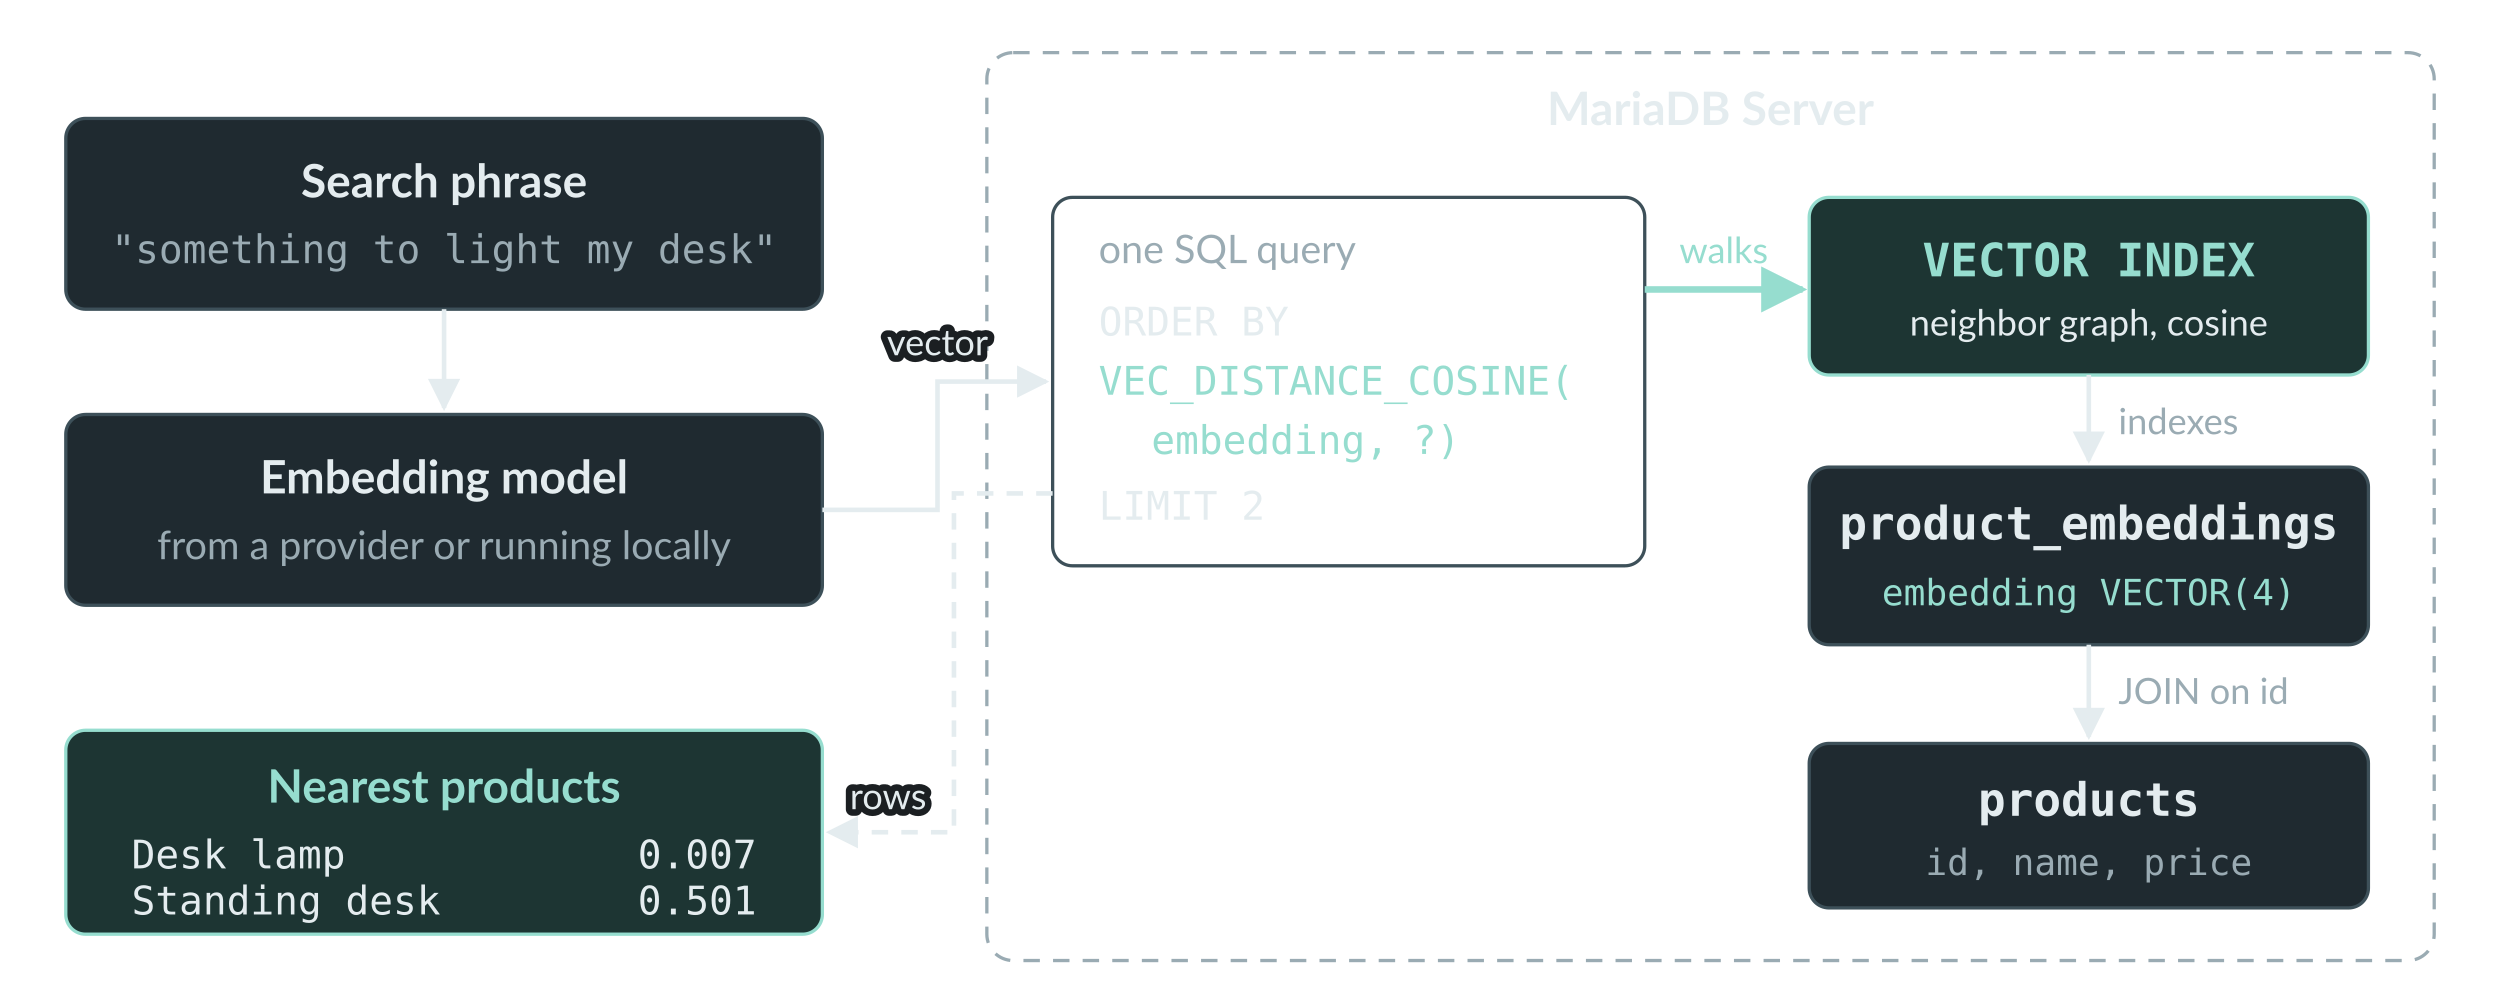
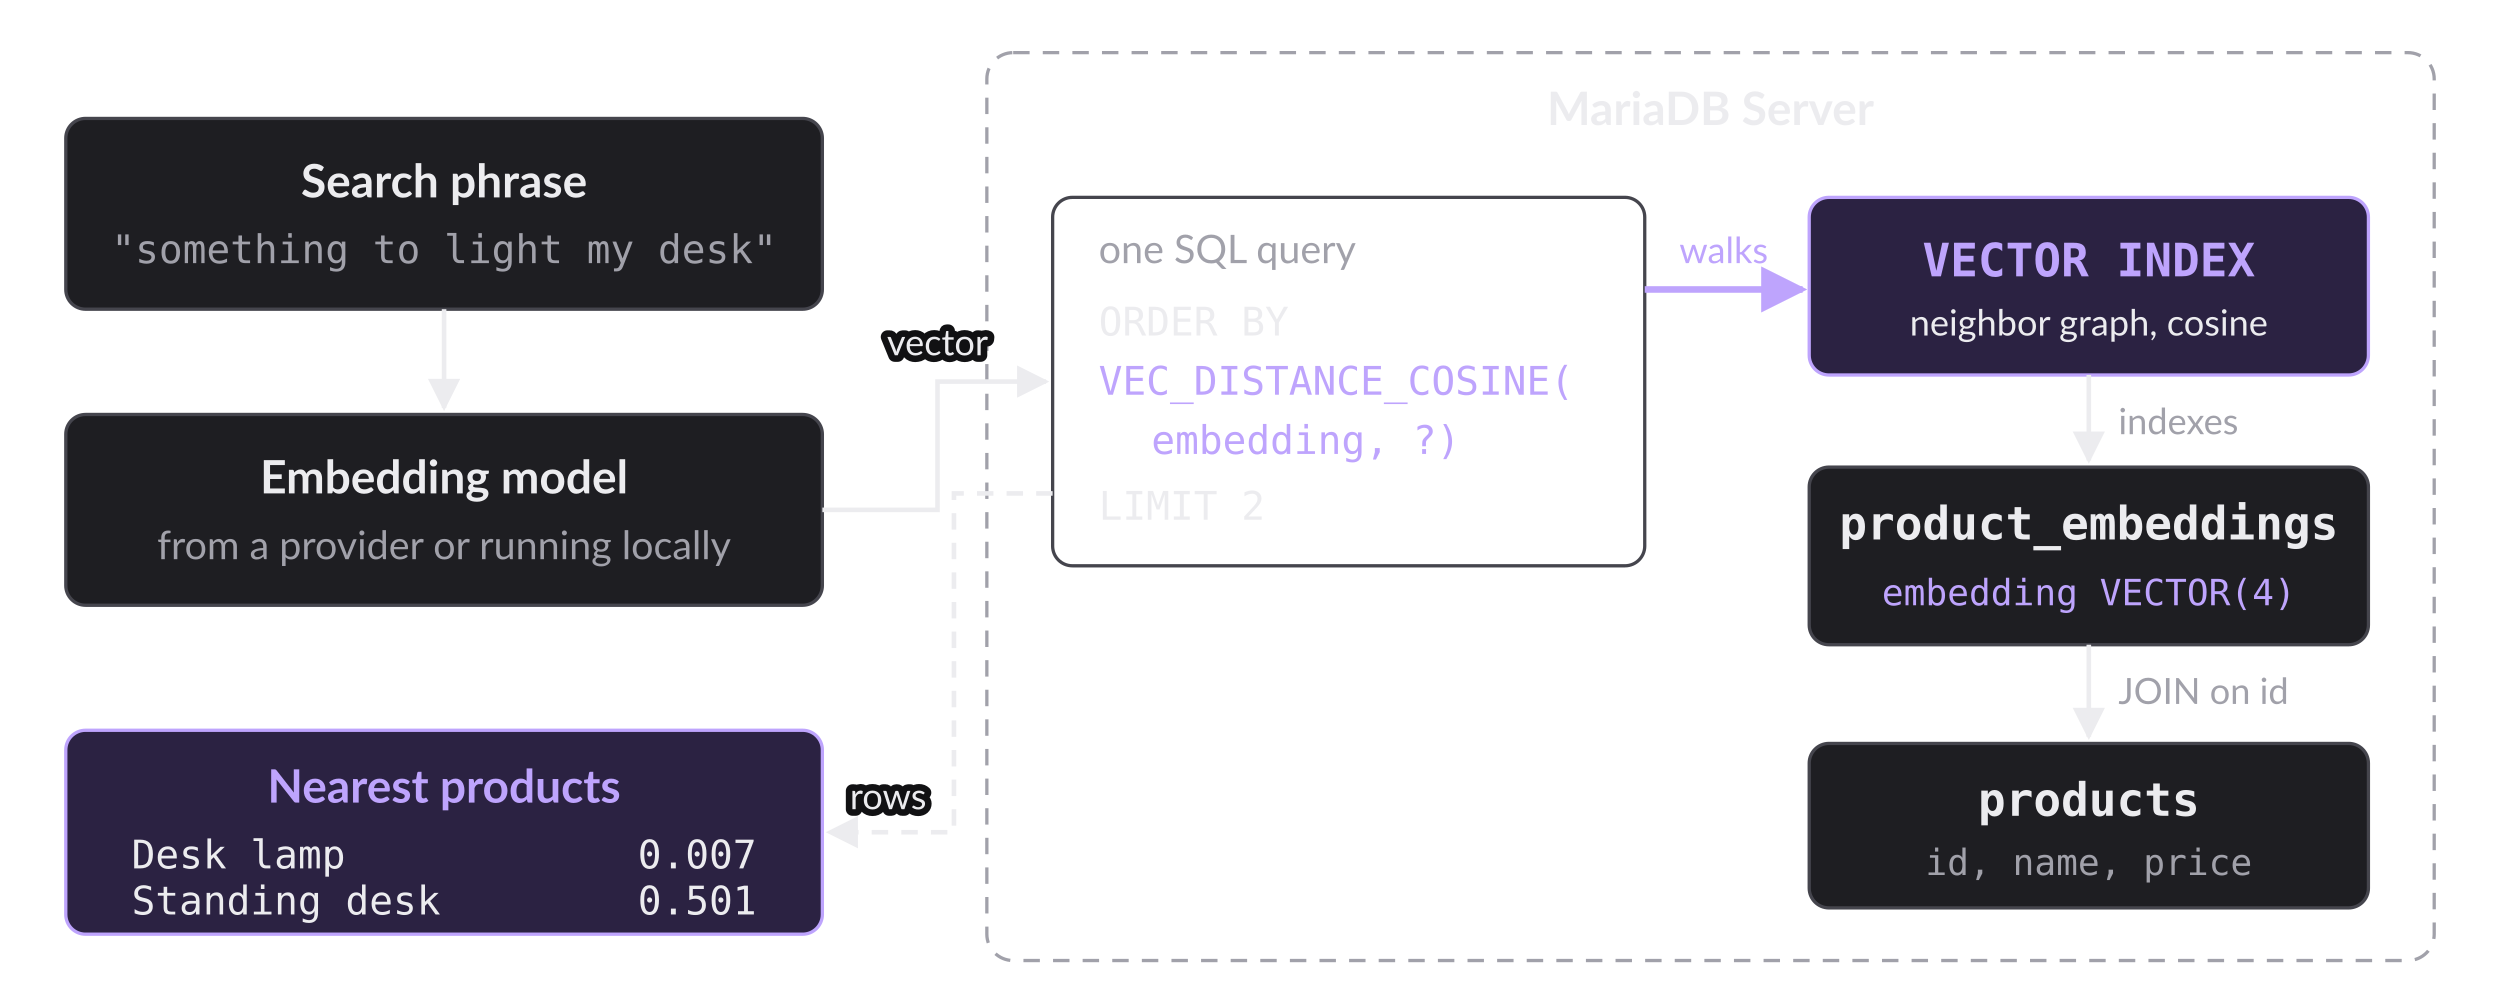
<svg xmlns="http://www.w3.org/2000/svg" width="760" height="300" viewBox="0 0 760 300" role="img" aria-label="Semantic search: your application calls an embedding model, from a provider or running locally, to turn the search phrase into a vector, then sends one SQL query to MariaDB Server. The query walks the vector index on the product_embeddings table, joins the products table for names, and returns the two nearest products with their distances.">
  <defs>
    <marker id="a" viewBox="0 0 10 10" refX="9" refY="5" markerWidth="7" markerHeight="7" orient="auto-start-reverse">
      <path class="mk" d="M0,0 L10,5 L0,10 z" />
    </marker>
    <marker id="ac" viewBox="0 0 10 10" refX="9" refY="5" markerWidth="7" markerHeight="7" orient="auto-start-reverse">
      <path class="mkacc" d="M0,0 L10,5 L0,10 z" />
    </marker>
  </defs>
  <style>
-   text { fill: #e4ecef; font: 13px Lato, "Helvetica Neue", Arial, sans-serif; }
+   text { fill: #ececef; font: 13px Lato, "Helvetica Neue", Arial, sans-serif; }
  .mono { font-family: "JetBrains Mono", Menlo, Consolas, monospace; font-size: 12px; font-variant-ligatures: none; }
  .t { font-weight: 700; font-size: 14px; } .sm { font-size: 12px; } .xs { font-size: 11px; }
-   .mut { fill: #9aabb3; } .acct { fill: #96DDCF; }
-   .box { fill: #1f2a30; stroke: #3d5059; } .plain { fill: none; stroke: #3d5059; }
-   .accbox { fill: #1d3533; stroke: #96DDCF; } .frame { fill: none; stroke: #9aabb3; stroke-dasharray: 5 4; }
-   .ln { fill: none; stroke: #e4ecef; stroke-width: 1.4; } .dash { stroke-dasharray: 5 4; }
-   .acc { stroke: #96DDCF; stroke-width: 2; } .mut-ln { stroke: #9aabb3; }
-   .fillacc { fill: #96DDCF; } .fillsoft { fill: #1d3533; } .fillpanel { fill: #1f2a30; }
-   .halo { paint-order: stroke; stroke: #1b1f22; stroke-width: 4px; stroke-linejoin: round; }
-   .on { fill: #0f1a1c; } .cmd { font-size: 10.5px; font-variant-ligatures: none; }
-   .mk { fill: #e4ecef; } .mkacc { fill: #96DDCF; }
+   .mut { fill: #a1a1aa; } .acct { fill: #BEA4FD; }
+   .box { fill: #1e1e22; stroke: #45454d; } .plain { fill: none; stroke: #45454d; }
+   .accbox { fill: #2b2242; stroke: #BEA4FD; } .frame { fill: none; stroke: #a1a1aa; stroke-dasharray: 5 4; }
+   .ln { fill: none; stroke: #ececef; stroke-width: 1.4; } .dash { stroke-dasharray: 5 4; }
+   .acc { stroke: #BEA4FD; stroke-width: 2; } .mut-ln { stroke: #a1a1aa; }
+   .fillacc { fill: #BEA4FD; } .fillsoft { fill: #2b2242; } .fillpanel { fill: #1e1e22; }
+   .halo { paint-order: stroke; stroke: #111113; stroke-width: 4px; stroke-linejoin: round; }
+   .on { fill: #18181b; } .cmd { font-size: 10.5px; font-variant-ligatures: none; }
+   .mk { fill: #ececef; } .mkacc { fill: #BEA4FD; }
</style>
  <rect class="box" x="20" y="36" width="230" height="58" rx="6" />
  <text class="t" x="135" y="60" text-anchor="middle">Search phrase</text>
  <text class="mono sm mut" x="135" y="80" text-anchor="middle">"something to light my desk"</text>
  <line class="ln" x1="135" y1="94" x2="135" y2="124" marker-end="url(#a)" />
  <rect class="box" x="20" y="126" width="230" height="58" rx="6" />
  <text class="t" x="135" y="150" text-anchor="middle">Embedding model</text>
  <text class="sm mut" x="135" y="170" text-anchor="middle">from a provider or running locally</text>
  <rect class="accbox" x="20" y="222" width="230" height="62" rx="6" />
  <text class="t acct" x="135" y="244" text-anchor="middle">Nearest products</text>
  <text class="mono sm" x="40" y="264">Desk lamp</text>
  <text class="mono sm" x="230" y="264" text-anchor="end">0.007</text>
  <text class="mono sm" x="40" y="278">Standing desk</text>
  <text class="mono sm" x="230" y="278" text-anchor="end">0.501</text>
  <rect class="frame" x="300" y="16" width="440" height="276" rx="8" />
  <text class="t" x="520" y="38" text-anchor="middle">MariaDB Server</text>
  <rect class="plain" x="320" y="60" width="180" height="112" rx="6" />
  <text class="sm mut" x="334" y="80">one SQL query</text>
  <text class="mono sm" x="334" y="102">ORDER BY</text>
  <text class="mono sm acct" x="334" y="120">VEC_DISTANCE_COSINE(</text>
  <text class="mono sm acct" x="350" y="138">embedding, ?)</text>
  <text class="mono sm" x="334" y="158">LIMIT 2</text>
  <rect class="accbox" x="550" y="60" width="170" height="54" rx="6" />
  <text class="mono t acct" x="635" y="84" text-anchor="middle">VECTOR INDEX</text>
  <text class="xs" x="635" y="102" text-anchor="middle">neighbor graph, cosine</text>
  <rect class="box" x="550" y="142" width="170" height="54" rx="6" />
  <text class="mono t" x="635" y="164" text-anchor="middle">product_embeddings</text>
  <text class="mono xs acct" x="635" y="184" text-anchor="middle">embedding VECTOR(4)</text>
  <rect class="box" x="550" y="226" width="170" height="50" rx="6" />
  <text class="mono t" x="635" y="248" text-anchor="middle">products</text>
  <text class="mono xs mut" x="635" y="266" text-anchor="middle">id, name, price</text>
  <line class="ln acc" x1="500" y1="88" x2="548" y2="88" marker-end="url(#ac)" />
  <text class="xs acct" x="524" y="80" text-anchor="middle">walks</text>
  <line class="ln" x1="635" y1="114" x2="635" y2="140" marker-end="url(#a)" />
  <text class="xs mut" x="644" y="132">indexes</text>
  <line class="ln" x1="635" y1="196" x2="635" y2="224" marker-end="url(#a)" />
  <text class="xs mut" x="644" y="214">JOIN on id</text>
  <path class="ln" d="M250,155 H285 V116 H318" marker-end="url(#a)" />
  <text class="xs halo" x="285" y="108" text-anchor="middle">vector</text>
  <path class="ln dash" d="M320,150 H290 V253 H252" marker-end="url(#a)" />
  <text class="xs halo" x="270" y="246" text-anchor="middle">rows</text>
</svg>
